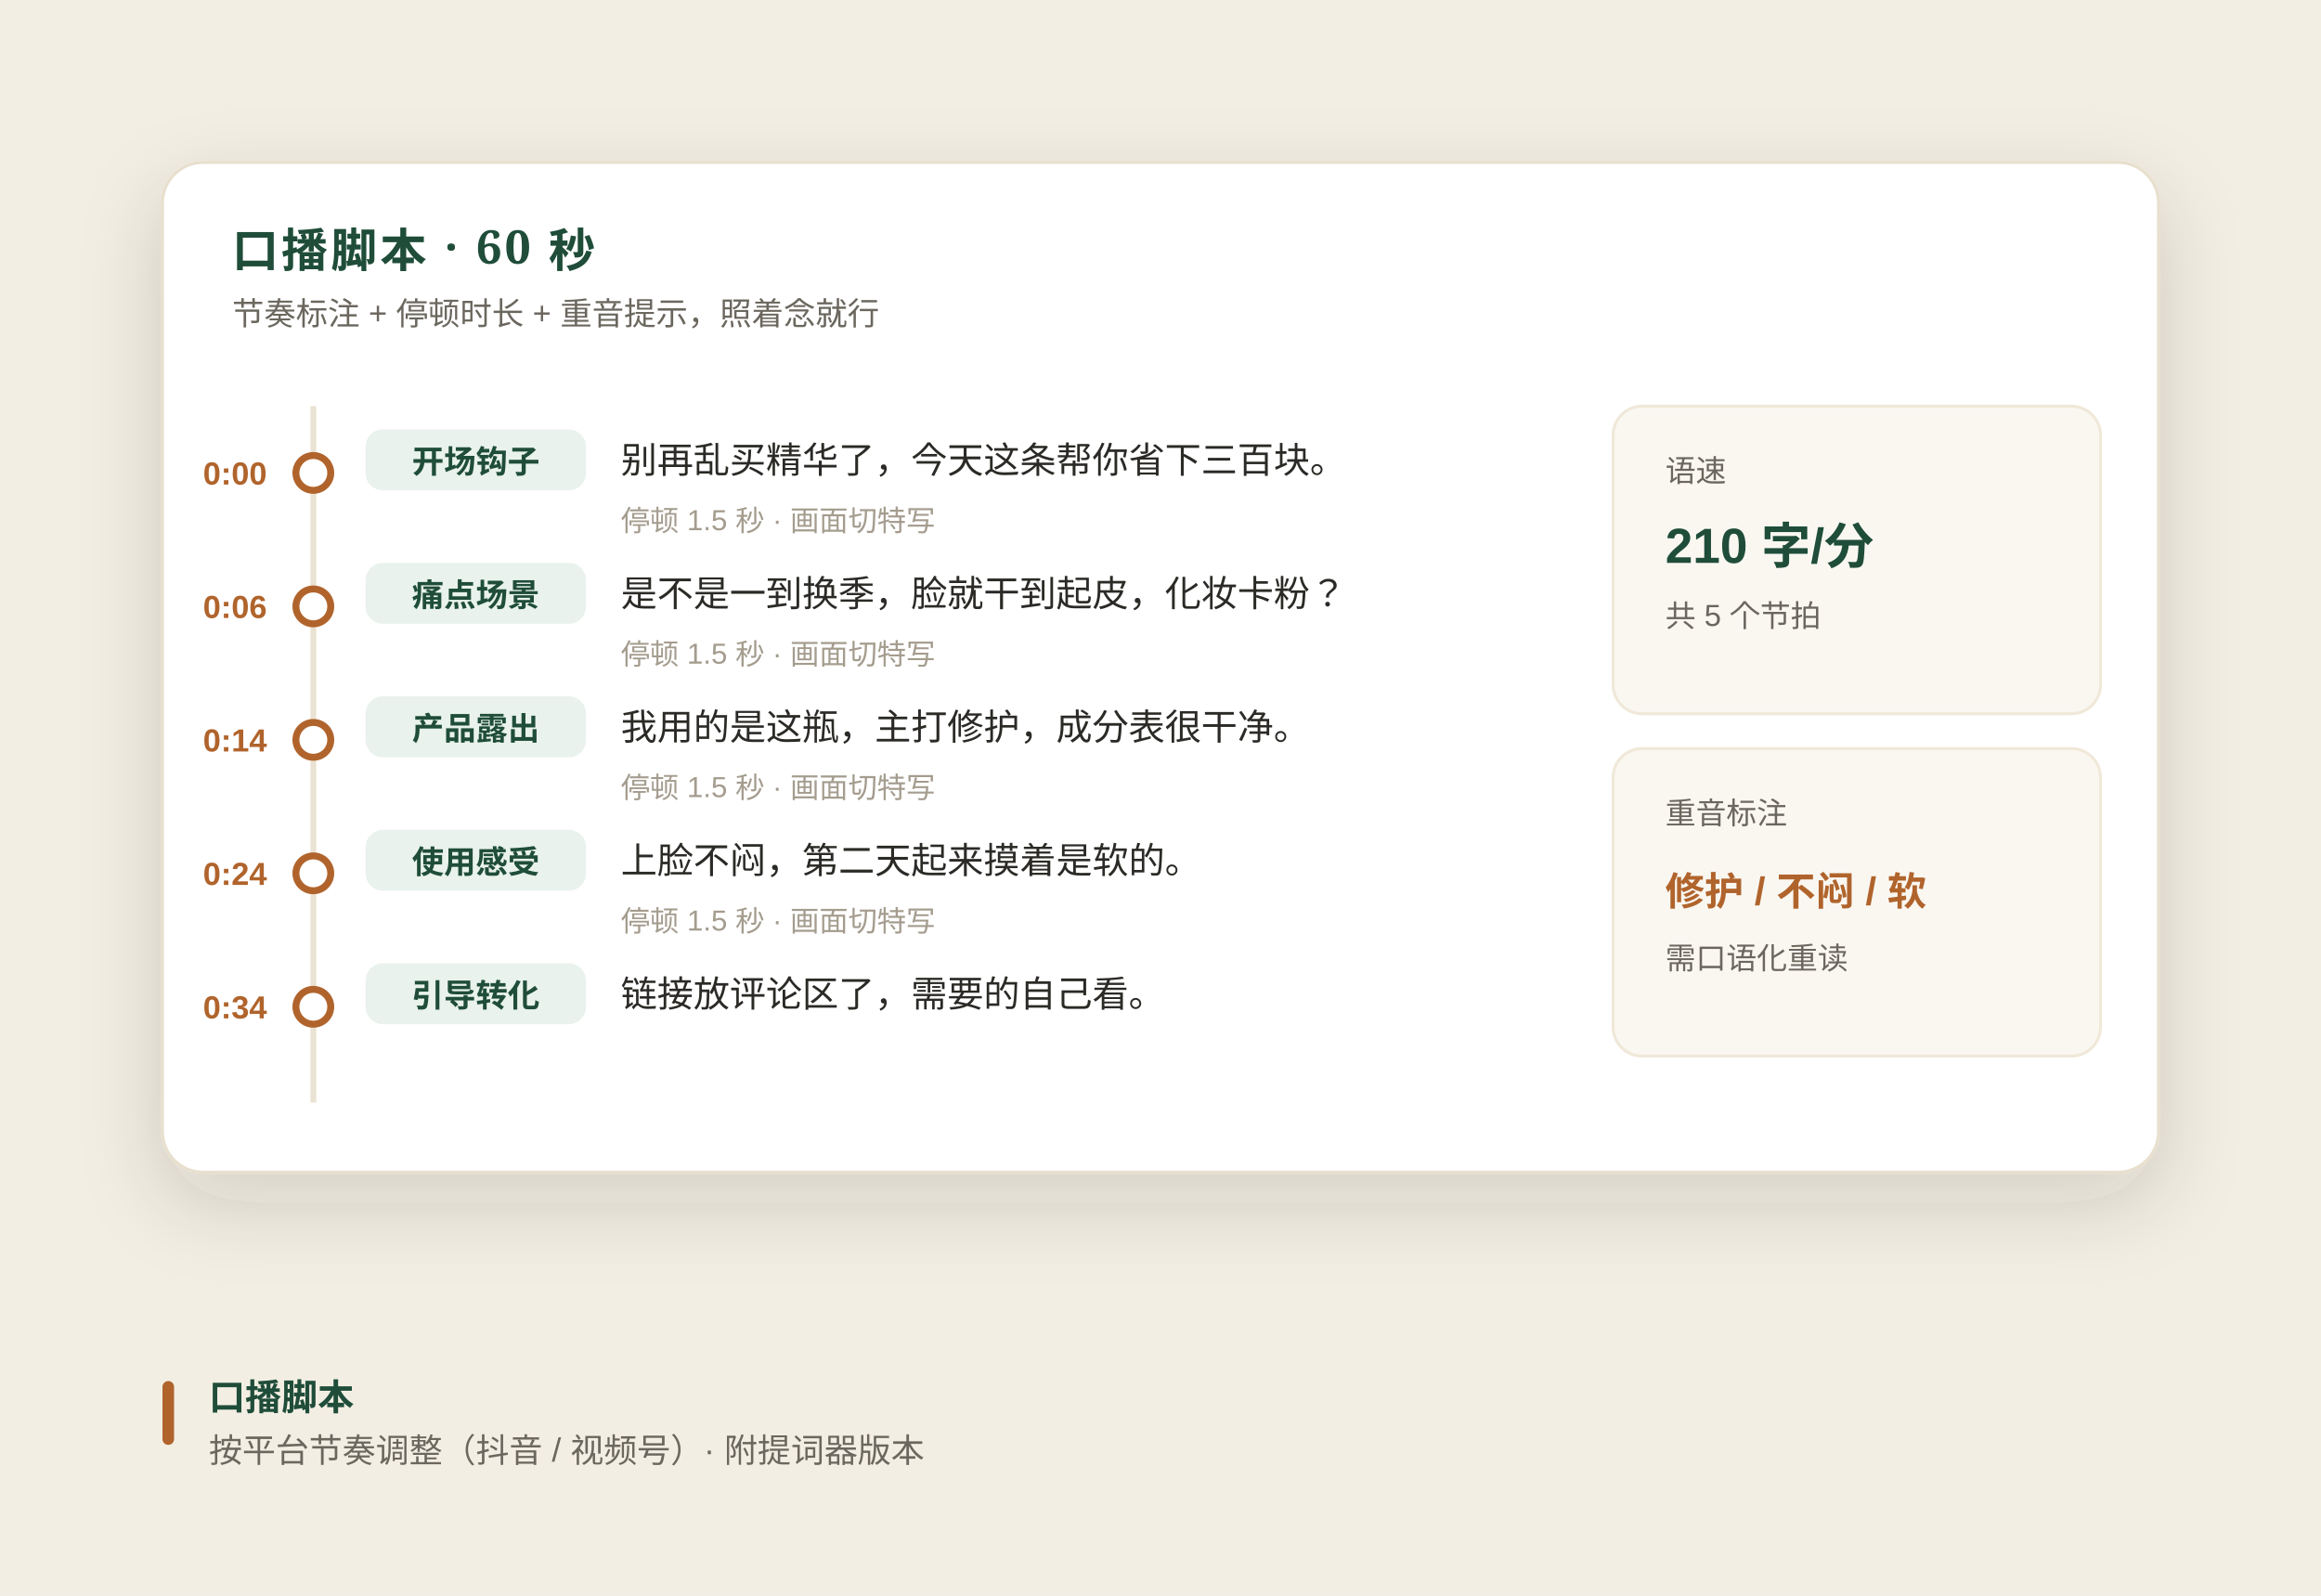
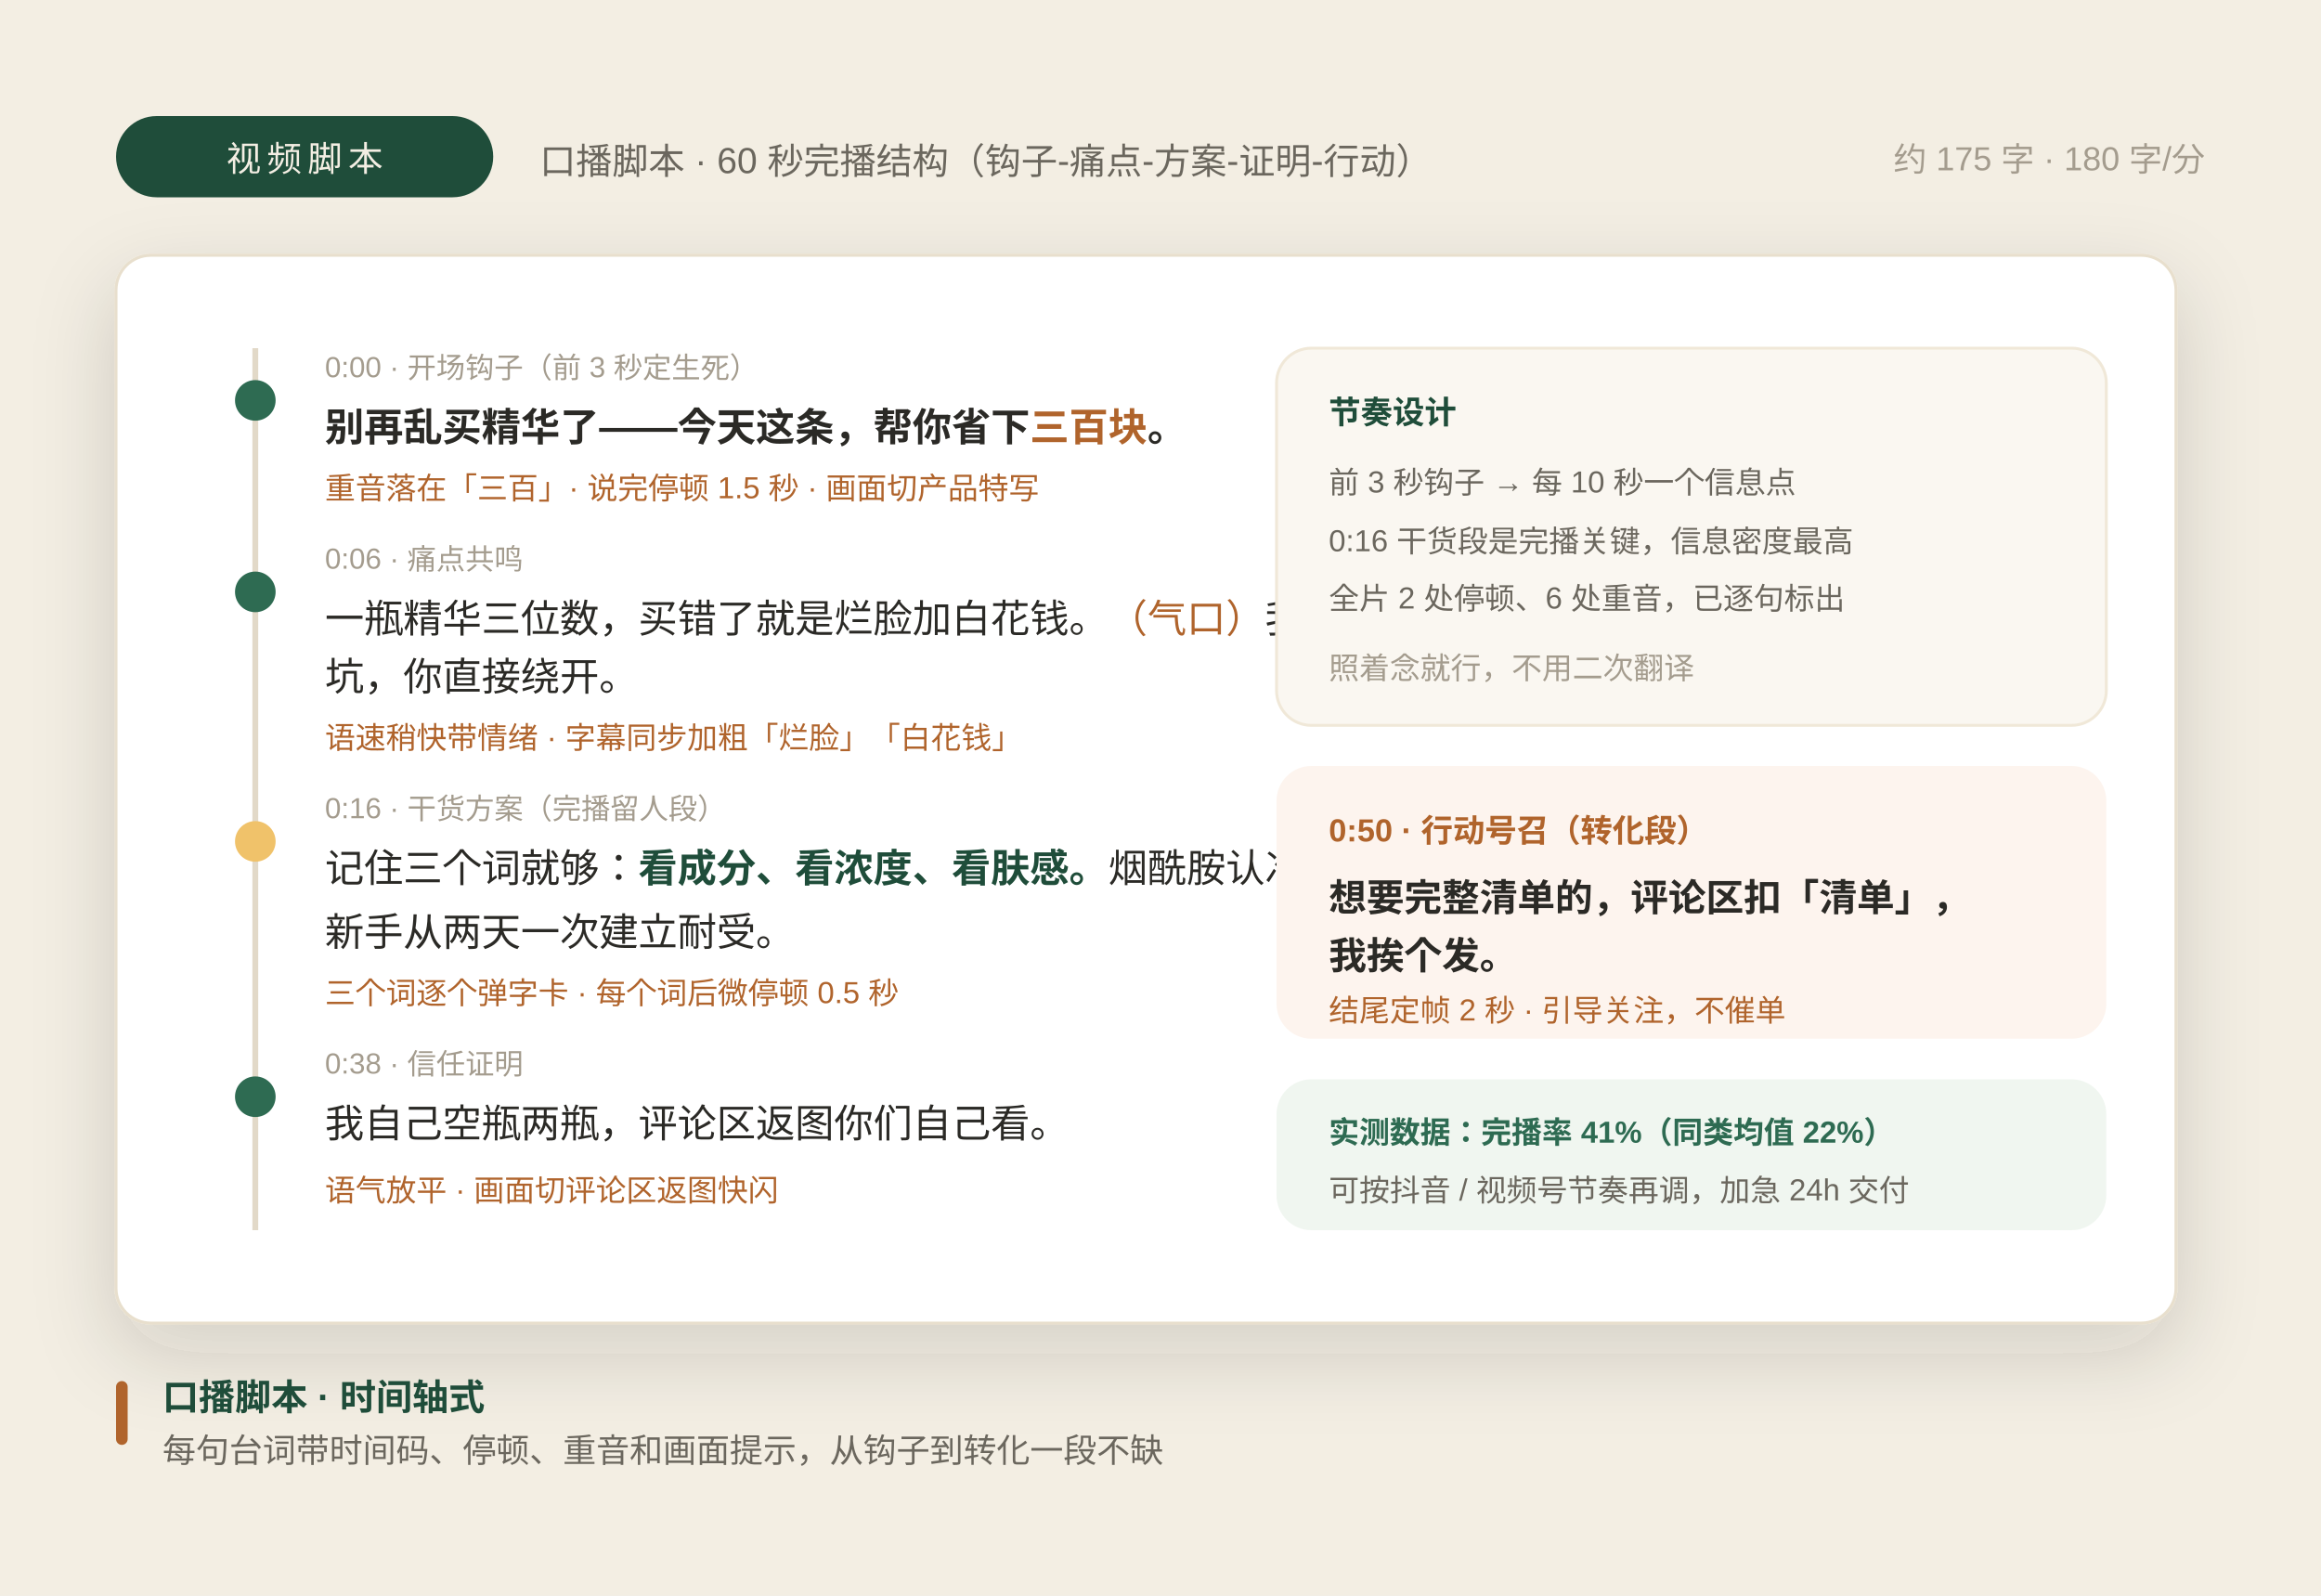
<svg xmlns="http://www.w3.org/2000/svg" viewBox="0 0 800 550" width="800" height="550">
  <defs>
    <filter id="sh" x="-45%" y="-45%" width="190%" height="190%">
      <feDropShadow dx="0" dy="10" stdDeviation="14" flood-color="#2b2a26" flood-opacity="0.16" />
    </filter>
-     <filter id="sh2" x="-45%" y="-45%" width="190%" height="190%">
-       <feDropShadow dx="0" dy="5" stdDeviation="8" flood-color="#2b2a26" flood-opacity="0.12" />
-     </filter>
-     <filter id="sh3" x="-45%" y="-45%" width="190%" height="190%">
-       <feDropShadow dx="0" dy="3" stdDeviation="4" flood-color="#2b2a26" flood-opacity="0.10" />
-     </filter>
-     <linearGradient id="gm" x1="0" y1="0" x2="1" y2="1">
-       <stop offset="0" stop-color="#2f6b52" />
-       <stop offset="1" stop-color="#173f2d" />
-     </linearGradient>
-     <linearGradient id="pg" x1="0" y1="0" x2="0" y2="1">
-       <stop offset="0" stop-color="#ffffff" />
-       <stop offset="1" stop-color="#fbf8f2" />
-     </linearGradient>
  </defs>
-   <rect x="0" y="0" width="800" height="550" rx="0" fill="#f3eee3" />
-   <rect x="56" y="56" width="688" height="348" rx="14" fill="#ffffff" filter="url(#sh)" stroke="#e8dfcd" />
-   <text x="80" y="92" font-family="Songti SC, Noto Serif SC, STSong, SimSun, serif" font-size="16" fill="#1f4d3a" font-weight="600" text-anchor="start" opacity="1" letter-spacing="1">口播脚本 · 60 秒</text>
-   <text x="80" y="112" font-family="PingFang SC, Microsoft YaHei, Arial, sans-serif" font-size="11" fill="#6b675e" font-weight="400" text-anchor="start" opacity="1">节奏标注 + 停顿时长 + 重音提示，照着念就行</text>
-   <line x1="108" y1="140" x2="108" y2="380" stroke="#eae2d2" stroke-width="2" />
-   <circle cx="108" cy="163" r="6" fill="#fff" stroke="#b0642c" stroke-width="2.4" />
-   <text x="92" y="167" font-family="PingFang SC, Microsoft YaHei, Arial, sans-serif" font-size="11" fill="#b0642c" font-weight="600" text-anchor="end" opacity="1">0:00</text>
-   <rect x="126" y="148" width="76" height="21" rx="6" fill="#e9f2ec" />
-   <text x="164" y="163" font-family="PingFang SC, Microsoft YaHei, Arial, sans-serif" font-size="11" fill="#1f4d3a" font-weight="600" text-anchor="middle" opacity="1">开场钩子</text>
-   <text x="214" y="163" font-family="PingFang SC, Microsoft YaHei, Arial, sans-serif" font-size="12.5" fill="#2b2a26" font-weight="400" text-anchor="start" opacity="1">别再乱买精华了，今天这条帮你省下三百块。</text>
-   <text x="214" y="183" font-family="PingFang SC, Microsoft YaHei, Arial, sans-serif" font-size="10" fill="#a49c8e" font-weight="400" text-anchor="start" opacity="1">停顿 1.5 秒 · 画面切特写</text>
-   <circle cx="108" cy="209" r="6" fill="#fff" stroke="#b0642c" stroke-width="2.4" />
-   <text x="92" y="213" font-family="PingFang SC, Microsoft YaHei, Arial, sans-serif" font-size="11" fill="#b0642c" font-weight="600" text-anchor="end" opacity="1">0:06</text>
-   <rect x="126" y="194" width="76" height="21" rx="6" fill="#e9f2ec" />
-   <text x="164" y="209" font-family="PingFang SC, Microsoft YaHei, Arial, sans-serif" font-size="11" fill="#1f4d3a" font-weight="600" text-anchor="middle" opacity="1">痛点场景</text>
-   <text x="214" y="209" font-family="PingFang SC, Microsoft YaHei, Arial, sans-serif" font-size="12.5" fill="#2b2a26" font-weight="400" text-anchor="start" opacity="1">是不是一到换季，脸就干到起皮，化妆卡粉？</text>
-   <text x="214" y="229" font-family="PingFang SC, Microsoft YaHei, Arial, sans-serif" font-size="10" fill="#a49c8e" font-weight="400" text-anchor="start" opacity="1">停顿 1.5 秒 · 画面切特写</text>
-   <circle cx="108" cy="255" r="6" fill="#fff" stroke="#b0642c" stroke-width="2.4" />
-   <text x="92" y="259" font-family="PingFang SC, Microsoft YaHei, Arial, sans-serif" font-size="11" fill="#b0642c" font-weight="600" text-anchor="end" opacity="1">0:14</text>
-   <rect x="126" y="240" width="76" height="21" rx="6" fill="#e9f2ec" />
-   <text x="164" y="255" font-family="PingFang SC, Microsoft YaHei, Arial, sans-serif" font-size="11" fill="#1f4d3a" font-weight="600" text-anchor="middle" opacity="1">产品露出</text>
-   <text x="214" y="255" font-family="PingFang SC, Microsoft YaHei, Arial, sans-serif" font-size="12.5" fill="#2b2a26" font-weight="400" text-anchor="start" opacity="1">我用的是这瓶，主打修护，成分表很干净。</text>
-   <text x="214" y="275" font-family="PingFang SC, Microsoft YaHei, Arial, sans-serif" font-size="10" fill="#a49c8e" font-weight="400" text-anchor="start" opacity="1">停顿 1.5 秒 · 画面切特写</text>
-   <circle cx="108" cy="301" r="6" fill="#fff" stroke="#b0642c" stroke-width="2.4" />
-   <text x="92" y="305" font-family="PingFang SC, Microsoft YaHei, Arial, sans-serif" font-size="11" fill="#b0642c" font-weight="600" text-anchor="end" opacity="1">0:24</text>
-   <rect x="126" y="286" width="76" height="21" rx="6" fill="#e9f2ec" />
-   <text x="164" y="301" font-family="PingFang SC, Microsoft YaHei, Arial, sans-serif" font-size="11" fill="#1f4d3a" font-weight="600" text-anchor="middle" opacity="1">使用感受</text>
-   <text x="214" y="301" font-family="PingFang SC, Microsoft YaHei, Arial, sans-serif" font-size="12.5" fill="#2b2a26" font-weight="400" text-anchor="start" opacity="1">上脸不闷，第二天起来摸着是软的。</text>
-   <text x="214" y="321" font-family="PingFang SC, Microsoft YaHei, Arial, sans-serif" font-size="10" fill="#a49c8e" font-weight="400" text-anchor="start" opacity="1">停顿 1.5 秒 · 画面切特写</text>
-   <circle cx="108" cy="347" r="6" fill="#fff" stroke="#b0642c" stroke-width="2.4" />
-   <text x="92" y="351" font-family="PingFang SC, Microsoft YaHei, Arial, sans-serif" font-size="11" fill="#b0642c" font-weight="600" text-anchor="end" opacity="1">0:34</text>
-   <rect x="126" y="332" width="76" height="21" rx="6" fill="#e9f2ec" />
-   <text x="164" y="347" font-family="PingFang SC, Microsoft YaHei, Arial, sans-serif" font-size="11" fill="#1f4d3a" font-weight="600" text-anchor="middle" opacity="1">引导转化</text>
-   <text x="214" y="347" font-family="PingFang SC, Microsoft YaHei, Arial, sans-serif" font-size="12.5" fill="#2b2a26" font-weight="400" text-anchor="start" opacity="1">链接放评论区了，需要的自己看。</text>
-   <rect x="556" y="140" width="168" height="106" rx="10" fill="#faf7f1" stroke="#f0e8d8" />
-   <text x="574" y="166" font-family="PingFang SC, Microsoft YaHei, Arial, sans-serif" font-size="10.5" fill="#6b675e" font-weight="400" text-anchor="start" opacity="1">语速</text>
-   <text x="574" y="194" font-family="PingFang SC, Microsoft YaHei, Arial, sans-serif" font-size="17" fill="#1f4d3a" font-weight="600" text-anchor="start" opacity="1">210 字/分</text>
-   <text x="574" y="216" font-family="PingFang SC, Microsoft YaHei, Arial, sans-serif" font-size="10.5" fill="#6b675e" font-weight="400" text-anchor="start" opacity="1">共 5 个节拍</text>
-   <rect x="556" y="258" width="168" height="106" rx="10" fill="#faf7f1" stroke="#f0e8d8" />
-   <text x="574" y="284" font-family="PingFang SC, Microsoft YaHei, Arial, sans-serif" font-size="10.5" fill="#6b675e" font-weight="400" text-anchor="start" opacity="1">重音标注</text>
-   <text x="574" y="312" font-family="PingFang SC, Microsoft YaHei, Arial, sans-serif" font-size="13.5" fill="#b0642c" font-weight="600" text-anchor="start" opacity="1">修护 / 不闷 / 软</text>
-   <text x="574" y="334" font-family="PingFang SC, Microsoft YaHei, Arial, sans-serif" font-size="10.5" fill="#6b675e" font-weight="400" text-anchor="start" opacity="1">需口语化重读</text>
-   <rect x="56" y="476" width="4" height="22" rx="2" fill="#b0642c" />
-   <text x="72" y="486" font-family="PingFang SC, Microsoft YaHei, Arial, sans-serif" font-size="12.5" fill="#1f4d3a" font-weight="600" text-anchor="start" opacity="1">口播脚本</text>
-   <text x="72" y="504" font-family="PingFang SC, Microsoft YaHei, Arial, sans-serif" font-size="11.5" fill="#6b675e" font-weight="400" text-anchor="start" opacity="1">按平台节奏调整（抖音 / 视频号）· 附提词器版本</text>
+   <rect width="800" height="550" fill="#f3eee3" />
+   <rect x="40" y="40" width="130" height="28" rx="14" fill="#1f4d3a" />
+   <text x="105" y="59" font-family="PingFang SC, Microsoft YaHei, Arial, sans-serif" font-size="12" fill="#f3eee3" text-anchor="middle" letter-spacing="2">视频脚本</text>
+   <text x="186" y="60" font-family="PingFang SC, Microsoft YaHei, Arial, sans-serif" font-size="12.5" fill="#6b675e">口播脚本 · 60 秒完播结构（钩子-痛点-方案-证明-行动）</text>
+   <text x="760" y="59" font-family="PingFang SC, Microsoft YaHei, Arial, sans-serif" font-size="11.5" fill="#a49c8e" text-anchor="end">约 175 字 · 180 字/分</text>
+   <rect x="40" y="88" width="710" height="368" rx="12" fill="#ffffff" filter="url(#sh)" stroke="#e8dfcd" />
+   <line x1="88" y1="120" x2="88" y2="424" stroke="#e2d9c8" stroke-width="2" />
+   <circle cx="88" cy="138" r="7" fill="#2e6b52" />
+   <text x="112" y="130" font-family="PingFang SC, Microsoft YaHei, Arial, sans-serif" font-size="10" fill="#a49c8e">0:00 · 开场钩子（前 3 秒定生死）</text>
+   <text x="112" y="152" font-family="PingFang SC, Microsoft YaHei, Arial, sans-serif" font-size="13.5" fill="#2b2a26" font-weight="600">别再乱买精华了——今天这条，帮你省下<tspan fill="#b0642c">三百块</tspan>。</text>
+   <text x="112" y="172" font-family="PingFang SC, Microsoft YaHei, Arial, sans-serif" font-size="10.5" fill="#b0642c">重音落在「三百」· 说完停顿 1.5 秒 · 画面切产品特写</text>
+   <circle cx="88" cy="204" r="7" fill="#2e6b52" />
+   <text x="112" y="196" font-family="PingFang SC, Microsoft YaHei, Arial, sans-serif" font-size="10" fill="#a49c8e">0:06 · 痛点共鸣</text>
+   <text x="112" y="218" font-family="PingFang SC, Microsoft YaHei, Arial, sans-serif" font-size="13.5" fill="#2b2a26">一瓶精华三位数，买错了就是烂脸加白花钱。<tspan fill="#b0642c">（气口）</tspan>我踩过的</text>
+   <text x="112" y="238" font-family="PingFang SC, Microsoft YaHei, Arial, sans-serif" font-size="13.5" fill="#2b2a26">坑，你直接绕开。</text>
+   <text x="112" y="258" font-family="PingFang SC, Microsoft YaHei, Arial, sans-serif" font-size="10.5" fill="#b0642c">语速稍快带情绪 · 字幕同步加粗「烂脸」「白花钱」</text>
+   <circle cx="88" cy="290" r="7" fill="#f0c26a" />
+   <text x="112" y="282" font-family="PingFang SC, Microsoft YaHei, Arial, sans-serif" font-size="10" fill="#a49c8e">0:16 · 干货方案（完播留人段）</text>
+   <text x="112" y="304" font-family="PingFang SC, Microsoft YaHei, Arial, sans-serif" font-size="13.5" fill="#2b2a26">记住三个词就够：<tspan font-weight="700" fill="#1f4d3a">看成分、看浓度、看肤感。</tspan>烟酰胺认准 5%，</text>
+   <text x="112" y="326" font-family="PingFang SC, Microsoft YaHei, Arial, sans-serif" font-size="13.5" fill="#2b2a26">新手从两天一次建立耐受。</text>
+   <text x="112" y="346" font-family="PingFang SC, Microsoft YaHei, Arial, sans-serif" font-size="10.5" fill="#b0642c">三个词逐个弹字卡 · 每个词后微停顿 0.5 秒</text>
+   <circle cx="88" cy="378" r="7" fill="#2e6b52" />
+   <text x="112" y="370" font-family="PingFang SC, Microsoft YaHei, Arial, sans-serif" font-size="10" fill="#a49c8e">0:38 · 信任证明</text>
+   <text x="112" y="392" font-family="PingFang SC, Microsoft YaHei, Arial, sans-serif" font-size="13.5" fill="#2b2a26">我自己空瓶两瓶，评论区返图你们自己看。</text>
+   <text x="112" y="414" font-family="PingFang SC, Microsoft YaHei, Arial, sans-serif" font-size="10.5" fill="#b0642c">语气放平 · 画面切评论区返图快闪</text>
+   <rect x="440" y="120" width="286" height="130" rx="12" fill="#faf7f1" stroke="#f0e8d8" />
+   <text x="458" y="146" font-family="PingFang SC, Microsoft YaHei, Arial, sans-serif" font-size="11" fill="#1f4d3a" font-weight="600">节奏设计</text>
+   <text x="458" y="170" font-family="PingFang SC, Microsoft YaHei, Arial, sans-serif" font-size="10.5" fill="#6b675e">前 3 秒钩子 → 每 10 秒一个信息点</text>
+   <text x="458" y="190" font-family="PingFang SC, Microsoft YaHei, Arial, sans-serif" font-size="10.5" fill="#6b675e">0:16 干货段是完播关键，信息密度最高</text>
+   <text x="458" y="210" font-family="PingFang SC, Microsoft YaHei, Arial, sans-serif" font-size="10.5" fill="#6b675e">全片 2 处停顿、6 处重音，已逐句标出</text>
+   <text x="458" y="234" font-family="PingFang SC, Microsoft YaHei, Arial, sans-serif" font-size="10.5" fill="#a49c8e">照着念就行，不用二次翻译</text>
+   <rect x="440" y="264" width="286" height="94" rx="12" fill="#fdf4ee" />
+   <text x="458" y="290" font-family="PingFang SC, Microsoft YaHei, Arial, sans-serif" font-size="11" fill="#b0642c" font-weight="600">0:50 · 行动号召（转化段）</text>
+   <text x="458" y="314" font-family="PingFang SC, Microsoft YaHei, Arial, sans-serif" font-size="13" fill="#2b2a26" font-weight="600">想要完整清单的，评论区扣「清单」，</text>
+   <text x="458" y="334" font-family="PingFang SC, Microsoft YaHei, Arial, sans-serif" font-size="13" fill="#2b2a26" font-weight="600">我挨个发。</text>
+   <text x="458" y="352" font-family="PingFang SC, Microsoft YaHei, Arial, sans-serif" font-size="10.5" fill="#b0642c">结尾定帧 2 秒 · 引导关注，不催单</text>
+   <rect x="440" y="372" width="286" height="52" rx="12" fill="#f0f6f0" />
+   <text x="458" y="394" font-family="PingFang SC, Microsoft YaHei, Arial, sans-serif" font-size="10.5" fill="#2e6b52" font-weight="600">实测数据：完播率 41%（同类均值 22%）</text>
+   <text x="458" y="414" font-family="PingFang SC, Microsoft YaHei, Arial, sans-serif" font-size="10.5" fill="#6b675e">可按抖音 / 视频号节奏再调，加急 24h 交付</text>
+   <rect x="40" y="476" width="4" height="22" rx="2" fill="#b0642c" />
+   <text x="56" y="486" font-family="PingFang SC, Microsoft YaHei, Arial, sans-serif" font-size="12.5" fill="#1f4d3a" font-weight="600">口播脚本 · 时间轴式</text>
+   <text x="56" y="504" font-family="PingFang SC, Microsoft YaHei, Arial, sans-serif" font-size="11.5" fill="#6b675e">每句台词带时间码、停顿、重音和画面提示，从钩子到转化一段不缺</text>
</svg>
